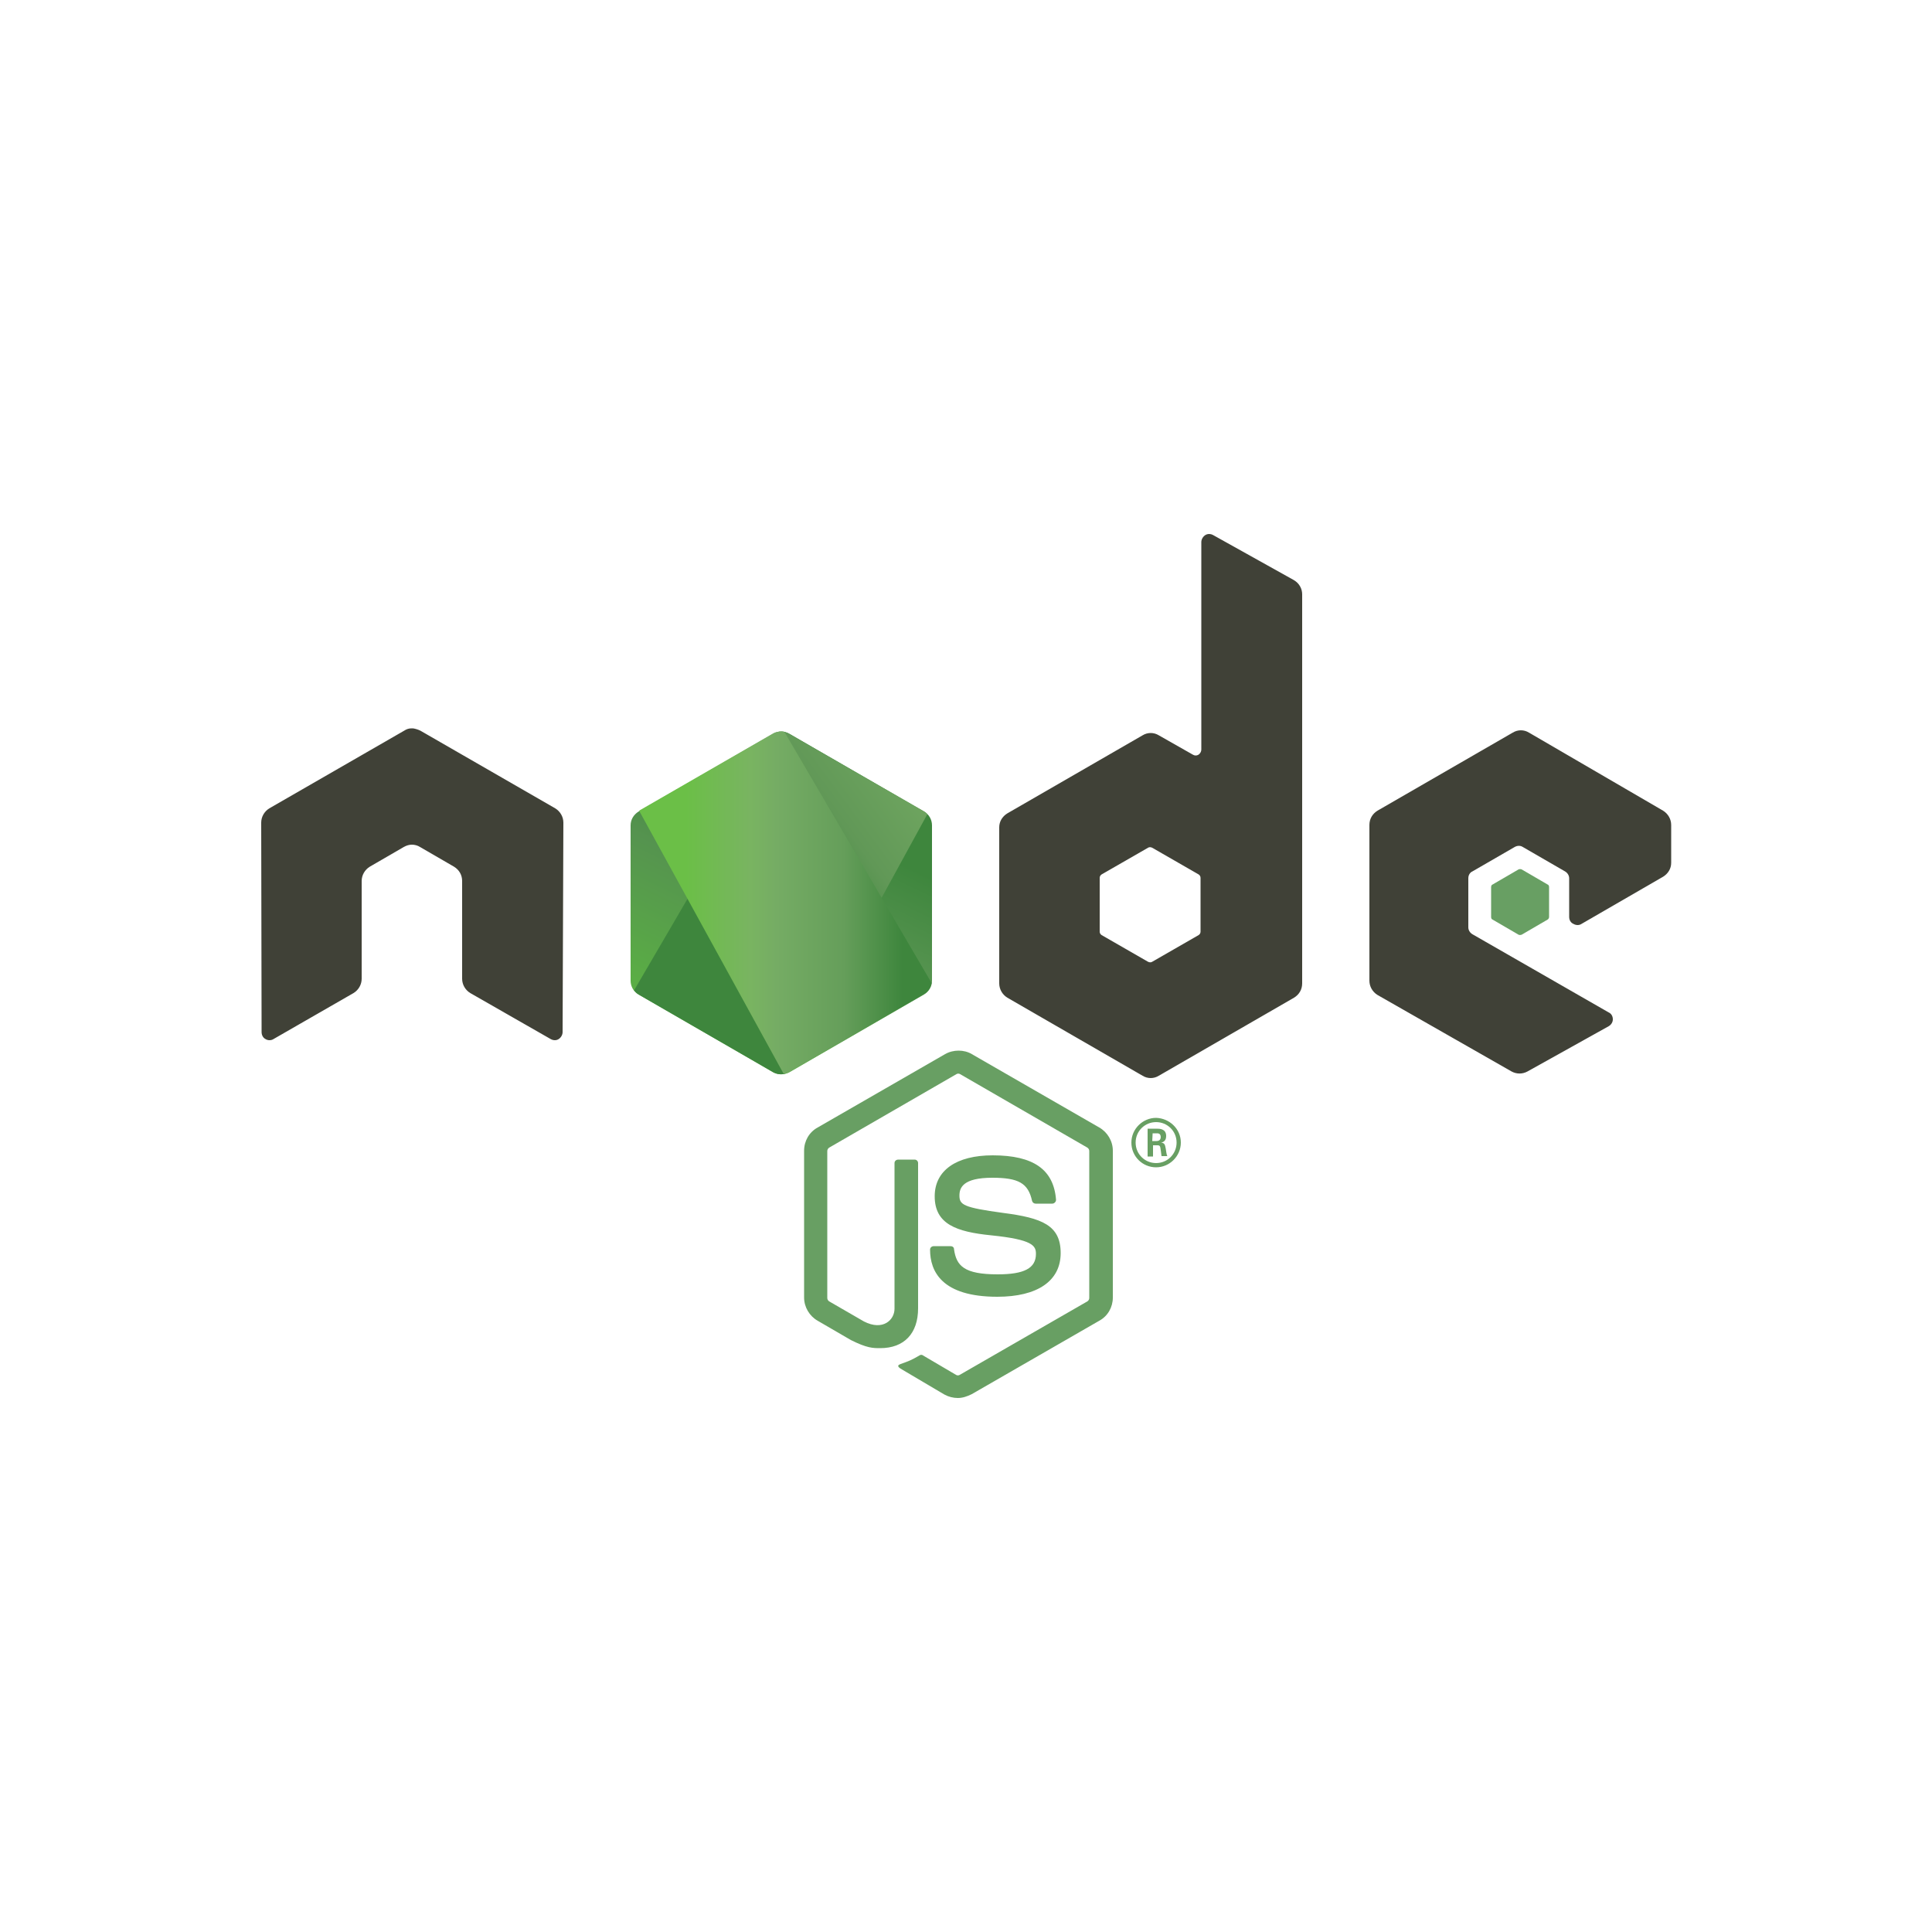
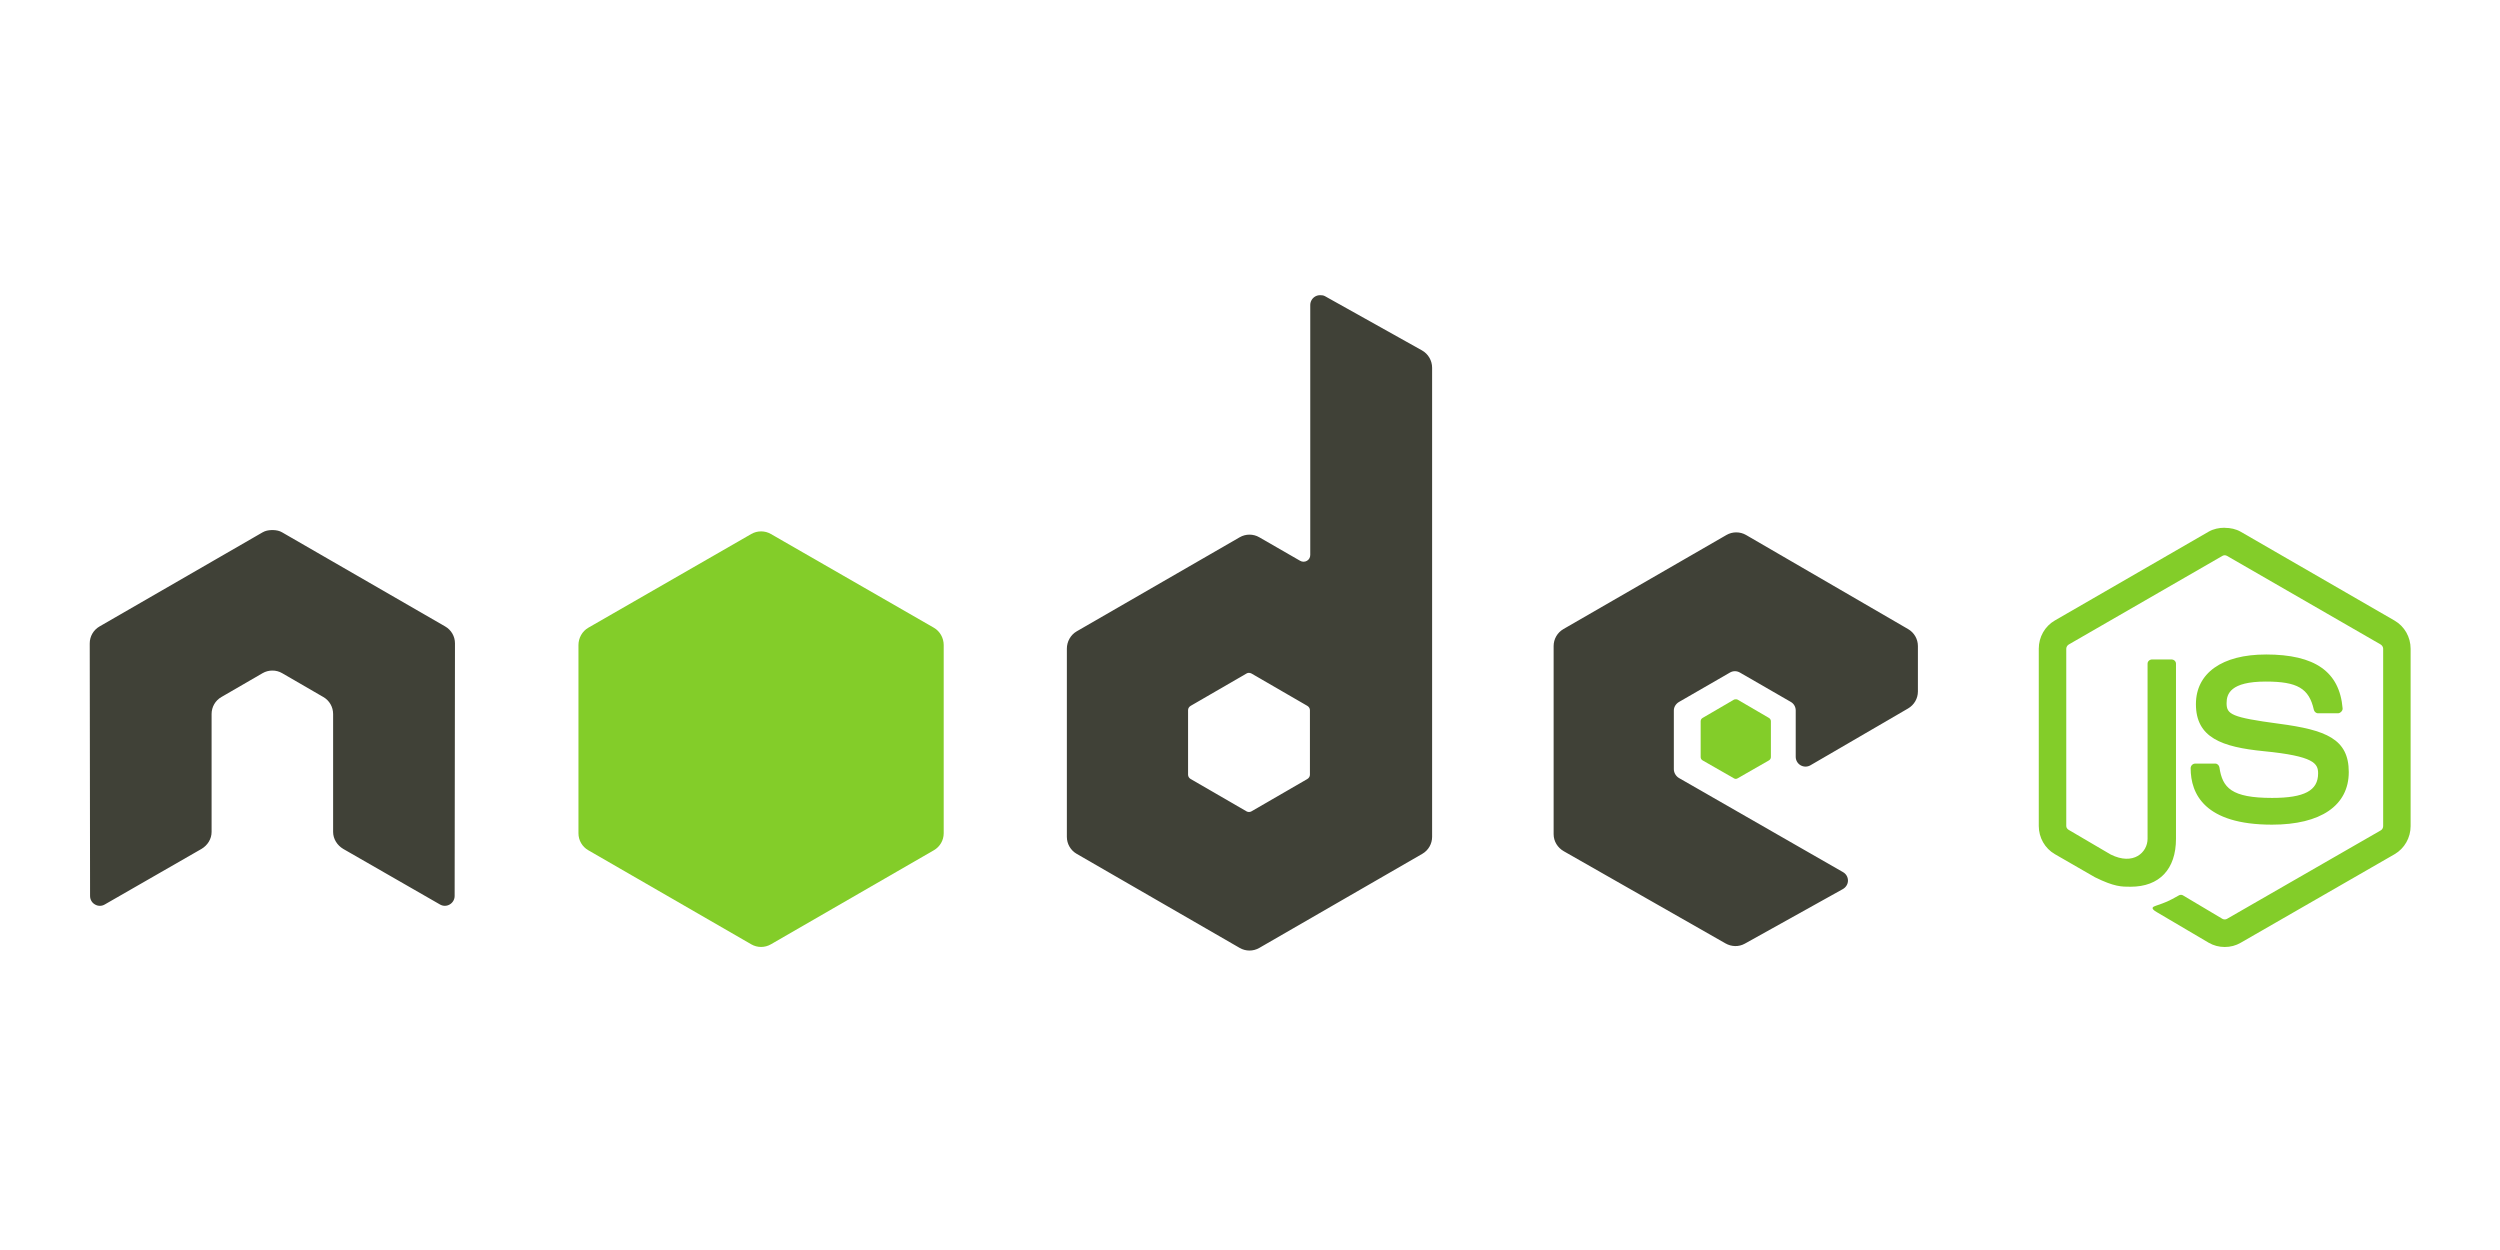
- <svg xmlns="http://www.w3.org/2000/svg" xmlns:xlink="http://www.w3.org/1999/xlink" version="1.1" id="Layer_1" x="0px" y="0px" viewBox="0 0 500 500" style="enable-background:new 0 0 500 500;" xml:space="preserve">
-   <style type="text/css">
- 	.st0{fill:#689F63;}
- 	.st1{fill:#404137;}
- 	.st2{clip-path:url(#XMLID_39_);fill:url(#SVGID_1_);}
- 	.st3{clip-path:url(#XMLID_40_);fill:url(#SVGID_2_);}
- 	.st4{clip-path:url(#XMLID_41_);fill:url(#SVGID_3_);}
- </style>
-   <g id="XMLID_1_">
-     <path id="XMLID_2_" class="st0" d="M247.9,361.8c-1.2,0-2.4-0.3-3.5-0.9l-11-6.5c-1.6-0.9-0.8-1.2-0.3-1.4c2.2-0.8,2.6-0.9,5-2.3   c0.2-0.1,0.6-0.1,0.8,0.1l8.5,5c0.3,0.2,0.7,0.2,1,0l33-19c0.3-0.2,0.5-0.5,0.5-0.9v-38c0-0.4-0.2-0.7-0.5-0.9l-32.9-19   c-0.3-0.2-0.7-0.2-1,0l-32.9,19c-0.3,0.2-0.5,0.5-0.5,0.9v38c0,0.4,0.2,0.7,0.5,0.9l9,5.2c4.9,2.5,7.9-0.4,7.9-3.3V301   c0-0.5,0.4-0.9,1-0.9h4.2c0.5,0,0.9,0.4,0.9,0.9v37.6c0,6.5-3.6,10.3-9.8,10.3c-1.9,0-3.4,0-7.6-2.1l-8.6-5c-2.1-1.2-3.5-3.5-3.5-6   v-38c0-2.5,1.3-4.8,3.5-6l33-19c2.1-1.2,4.9-1.2,6.9,0l33,19c2.1,1.2,3.5,3.5,3.5,6v38c0,2.5-1.3,4.8-3.5,6l-33,19   C250.3,361.4,249.1,361.8,247.9,361.8" />
-     <path id="XMLID_3_" class="st0" d="M258.1,335.6c-14.4,0-17.4-6.6-17.4-12.2c0-0.5,0.4-0.9,1-0.9h4.3c0.5,0,0.9,0.3,0.9,0.8   c0.6,4.3,2.6,6.5,11.3,6.5c6.9,0,9.9-1.6,9.9-5.3c0-2.1-0.8-3.7-11.6-4.8c-9-0.9-14.6-2.9-14.6-10.1c0-6.7,5.6-10.6,15-10.6   c10.6,0,15.8,3.7,16.4,11.5c0,0.3-0.1,0.5-0.3,0.7c-0.2,0.2-0.4,0.3-0.7,0.3h-4.3c-0.4,0-0.8-0.3-0.9-0.7c-1-4.6-3.5-6-10.3-6   c-7.6,0-8.5,2.6-8.5,4.6c0,2.4,1,3.1,11.3,4.5c10.1,1.3,14.9,3.2,14.9,10.4C274.5,331.5,268.5,335.6,258.1,335.6 M298.2,295.3h1.1   c0.9,0,1.1-0.6,1.1-1c0-1-0.7-1-1-1h-1.1L298.2,295.3z M296.8,292.1h2.5c0.8,0,2.5,0,2.5,1.9c0,1.3-0.8,1.6-1.3,1.7   c1,0.1,1,0.7,1.2,1.6c0.1,0.6,0.2,1.6,0.4,1.9h-1.5c0-0.3-0.3-2.1-0.3-2.2c-0.1-0.4-0.2-0.6-0.7-0.6h-1.2v2.9h-1.4V292.1z    M293.9,295.7c0,3,2.4,5.3,5.3,5.3c3,0,5.3-2.4,5.3-5.3c0-3-2.4-5.3-5.3-5.3C296.3,290.4,293.9,292.7,293.9,295.7 M305.6,295.7   c0,3.5-2.9,6.4-6.4,6.4c-3.5,0-6.4-2.8-6.4-6.4c0-3.6,3-6.4,6.4-6.4C302.6,289.4,305.6,292.1,305.6,295.7" />
-     <path id="XMLID_9_" class="st1" d="M145.8,212.9c0-1.5-0.8-2.9-2.1-3.7l-34.9-20.1c-0.6-0.3-1.3-0.5-1.9-0.6h-0.4   c-0.7,0-1.3,0.2-1.9,0.6l-34.9,20.1c-1.3,0.8-2.1,2.2-2.1,3.7l0.1,54.2c0,0.8,0.4,1.5,1,1.8c0.6,0.4,1.5,0.4,2.1,0L91.5,257   c1.3-0.8,2.1-2.2,2.1-3.7v-25.3c0-1.5,0.8-2.9,2.1-3.7l8.8-5.1c0.7-0.4,1.4-0.6,2.1-0.6c0.7,0,1.5,0.2,2.1,0.6l8.8,5.1   c1.3,0.8,2.1,2.1,2.1,3.7v25.3c0,1.5,0.8,2.9,2.1,3.7l20.8,11.9c0.7,0.4,1.5,0.4,2.1,0c0.6-0.4,1-1.1,1-1.8L145.8,212.9z    M310.7,241.1c0,0.4-0.2,0.7-0.5,0.9l-12,6.9c-0.3,0.2-0.7,0.2-1.1,0l-12-6.9c-0.3-0.2-0.5-0.5-0.5-0.9v-13.9   c0-0.4,0.2-0.7,0.5-0.9l12-6.9c0.3-0.2,0.7-0.2,1.1,0l12,6.9c0.3,0.2,0.5,0.5,0.5,0.9L310.7,241.1z M314,138.5   c-0.7-0.4-1.5-0.4-2.1,0c-0.6,0.4-1,1.1-1,1.8V194c0,0.5-0.3,1-0.7,1.3c-0.5,0.3-1,0.3-1.5,0l-8.8-5c-1.3-0.8-2.9-0.8-4.2,0   l-35,20.2c-1.3,0.8-2.1,2.1-2.1,3.6v40.4c0,1.5,0.8,2.9,2.1,3.7l35,20.2c1.3,0.8,2.9,0.8,4.2,0l35-20.2c1.3-0.8,2.1-2.1,2.1-3.7   V153.8c0-1.5-0.8-2.9-2.2-3.7L314,138.5z M430.4,226.9c1.3-0.8,2.1-2.1,2.1-3.6v-9.8c0-1.5-0.8-2.9-2.1-3.7l-34.7-20.2   c-1.3-0.8-2.9-0.8-4.2,0l-35,20.2c-1.3,0.8-2.1,2.1-2.1,3.7v40.3c0,1.5,0.8,2.9,2.1,3.7l34.7,19.8c1.3,0.7,2.8,0.7,4.1,0l21-11.7   c0.7-0.4,1.1-1.1,1.1-1.8c0-0.8-0.4-1.5-1.1-1.8l-35.2-20.2c-0.7-0.4-1.1-1.1-1.1-1.8v-12.7c0-0.8,0.4-1.5,1.1-1.8l10.9-6.3   c0.7-0.4,1.5-0.4,2.1,0l10.9,6.3c0.7,0.4,1.1,1.1,1.1,1.8v10c0,0.8,0.4,1.5,1.1,1.8c0.7,0.4,1.5,0.4,2.1,0L430.4,226.9z" />
-     <path id="XMLID_14_" class="st0" d="M393,225c0.2-0.1,0.6-0.1,0.8,0l6.7,3.9c0.3,0.1,0.4,0.4,0.4,0.7v7.7c0,0.3-0.2,0.6-0.4,0.7   l-6.7,3.9c-0.3,0.1-0.6,0.1-0.8,0l-6.7-3.9c-0.3-0.1-0.4-0.4-0.4-0.7v-7.7c0-0.3,0.1-0.6,0.4-0.7L393,225z" />
-     <g id="XMLID_15_">
-       <defs>
-         <path id="XMLID_16_" d="M200.1,189.9l-34.8,20.1c-1.3,0.8-2.1,2.1-2.1,3.6v40.2c0,1.5,0.8,2.9,2.1,3.6l34.8,20.1     c1.3,0.7,2.9,0.7,4.2,0l34.8-20.1c1.3-0.8,2.1-2.1,2.1-3.6v-40.2c0-1.5-0.8-2.9-2.1-3.6l-34.8-20.1c-0.7-0.4-1.4-0.6-2.1-0.6     S200.8,189.5,200.1,189.9" />
-       </defs>
-       <clipPath id="XMLID_39_">
-         <use xlink:href="#XMLID_16_" style="overflow:visible;" />
-       </clipPath>
-       <linearGradient id="SVGID_1_" gradientUnits="userSpaceOnUse" x1="0.377" y1="-4.703351e-002" x2="0.996" y2="-4.703351e-002" gradientTransform="matrix(-81.162 165.5699 -165.5699 -81.162 250.1612 116.2246)">
-         <stop offset="0" style="stop-color:#3E863D" />
-         <stop offset="0.3" style="stop-color:#3E863D" />
-         <stop offset="0.5" style="stop-color:#55934F" />
-         <stop offset="0.8" style="stop-color:#5AAD45" />
-         <stop offset="1" style="stop-color:#5AAD45" />
-       </linearGradient>
-       <polygon class="st2" points="276.3,206.5 178.3,158.5 128.1,261 226.1,309   " />
-     </g>
-     <g id="XMLID_17_">
-       <defs>
-         <path id="XMLID_18_" d="M164.1,256.3c0.3,0.4,0.7,0.8,1.2,1.1l29.8,17.2l5,2.9c0.7,0.4,1.6,0.6,2.4,0.5c0.3,0,0.6-0.1,0.8-0.2     l36.7-67.1c-0.3-0.3-0.6-0.6-1-0.8l-22.8-13.1l-12-6.9c-0.3-0.2-0.7-0.3-1.1-0.4L164.1,256.3z" />
-       </defs>
-       <clipPath id="XMLID_40_">
-         <use xlink:href="#XMLID_18_" style="overflow:visible;" />
-       </clipPath>
-       <linearGradient id="SVGID_2_" gradientUnits="userSpaceOnUse" x1="5.026797e-002" y1="0.133" x2="0.669" y2="0.133" gradientTransform="matrix(147.809 -109.2133 109.2133 147.809 134.3817 253.3567)">
-         <stop offset="0" style="stop-color:#3E863D" />
-         <stop offset="0.57" style="stop-color:#3E863D" />
-         <stop offset="0.72" style="stop-color:#619857" />
-         <stop offset="1" style="stop-color:#76AC64" />
-       </linearGradient>
-       <polygon class="st3" points="121.8,220.7 190.9,314.3 282.4,246.8 213.2,153.1   " />
-     </g>
-     <g id="XMLID_19_">
-       <defs>
-         <path id="XMLID_20_" d="M201.8,189.3c-0.6,0.1-1.2,0.2-1.7,0.5l-34.7,20l37.4,68.1c0.5-0.1,1-0.2,1.5-0.5l34.8-20.1     c1.1-0.6,1.8-1.7,2-2.9L203,189.4c-0.3-0.1-0.6-0.1-0.8-0.1C202,189.3,201.9,189.3,201.8,189.3" />
-       </defs>
-       <clipPath id="XMLID_41_">
-         <use xlink:href="#XMLID_20_" style="overflow:visible;" />
-       </clipPath>
-       <linearGradient id="SVGID_3_" gradientUnits="userSpaceOnUse" x1="0.13" y1="0.284" x2="0.749" y2="0.284" gradientTransform="matrix(122.2438 0 0 122.2438 149.5464 198.9629)">
-         <stop offset="0" style="stop-color:#6BBF47" />
-         <stop offset="0.16" style="stop-color:#6BBF47" />
-         <stop offset="0.38" style="stop-color:#79B461" />
-         <stop offset="0.47" style="stop-color:#75AC64" />
-         <stop offset="0.7" style="stop-color:#659E5A" />
-         <stop offset="0.9" style="stop-color:#3E863D" />
-         <stop offset="1" style="stop-color:#3E863D" />
-       </linearGradient>
-       <rect x="165.5" y="189.3" class="st4" width="75.6" height="88.6" />
-     </g>
+ <svg xmlns="http://www.w3.org/2000/svg" width="120" height="60" preserveAspectRatio="xMidYMid">
+   <g transform="matrix(.217946 0 0 .217946 4.120542 14.08555)">
+     <path d="M471.05 51.6c-1.245 0-2.455.257-3.526.863l-33.888 19.57c-2.193 1.263-3.526 3.65-3.526 6.188v39.07c0 2.537 1.333 4.92 3.526 6.187l8.85 5.1c4.3 2.12 5.886 2.086 7.843 2.086 6.366 0 10-3.863 10-10.577V81.542c0-.545-.472-.935-1.007-.935h-4.245c-.544 0-1.007.4-1.007.935v38.565c0 2.976-3.1 5.97-8.13 3.454l-9.2-5.396c-.325-.177-.576-.5-.576-.863v-39.07c0-.37.248-.748.576-.935l33.817-19.5c.317-.182.694-.182 1.007 0l33.817 19.5c.322.193.576.553.576.935v39.07c0 .373-.187.755-.504.935l-33.888 19.5c-.3.173-.7.173-1.007 0l-8.706-5.18c-.26-.152-.613-.14-.863 0-2.403 1.362-2.855 1.52-5.108 2.302-.555.193-1.4.494.288 1.44l11.368 6.7c1.082.626 2.288.935 3.526.935 1.255 0 2.443-.3 3.526-.935l33.888-19.5c2.193-1.276 3.526-3.65 3.526-6.187v-39.07c0-2.538-1.333-4.92-3.526-6.188l-33.888-19.57c-1.062-.606-2.28-.863-3.526-.863zm9.066 27.918c-9.65 0-15.397 4.107-15.397 10.936 0 7.4 5.704 9.444 14.966 10.36 11.08 1.085 11.944 2.712 11.944 4.893 0 3.783-3.016 5.396-10.145 5.396-8.956 0-10.925-2.236-11.584-6.7-.078-.478-.446-.863-.935-.863h-4.4a1.03 1.03 0 0 0-1.007 1.007c0 5.703 3.102 12.447 17.916 12.447 10.723 0 16.908-4.2 16.908-11.584 0-7.3-4.996-9.273-15.397-10.65-10.5-1.4-11.512-2.07-11.512-4.533 0-2.032.85-4.75 8.634-4.75 6.953 0 9.523 1.5 10.577 6.188.092.44.48.8.935.8h4.4c.27 0 .532-.166.72-.36.184-.207.314-.44.288-.72-.68-8.074-6.064-11.872-16.908-11.872z" fill="#83cd29" />
+     <path d="M271.82.383a2.18 2.18 0 0 0-1.079.288 2.18 2.18 0 0 0-1.079 1.871v55.042c0 .54-.252 1.024-.72 1.295a1.5 1.5 0 0 1-1.511 0l-8.994-5.18a4.31 4.31 0 0 0-4.317 0L218.218 74.42c-1.342.774-2.16 2.264-2.16 3.813v41.443a4.31 4.31 0 0 0 2.159 3.741l35.903 20.722a4.3 4.3 0 0 0 4.317 0l35.903-20.722a4.31 4.31 0 0 0 2.159-3.741V16.356c0-1.572-.858-3.047-2.23-3.813L272.9.598c-.336-.187-.708-.22-1.08-.216zM40.86 52.115c-.685.028-1.328.147-1.943.504L3.015 73.34a4.3 4.3 0 0 0-2.158 3.741L.93 132.7c0 .774.4 1.492 1.08 1.87.667.4 1.494.4 2.158 0l21.297-12.232c1.35-.8 2.23-2.196 2.23-3.74V92.623c0-1.55.815-2.97 2.16-3.74l9.066-5.252a4.25 4.25 0 0 1 2.158-.576 4.24 4.24 0 0 1 2.159.576L52.3 88.88c1.343.77 2.158 2.192 2.158 3.74v25.974c0 1.546.9 2.95 2.23 3.74l21.297 12.232c.67.4 1.495.4 2.158 0 .66-.38 1.08-1.097 1.08-1.87l.072-55.617a4.28 4.28 0 0 0-2.158-3.741L43.235 52.618c-.607-.356-1.253-.476-1.943-.504h-.43zm322.624.504a4.29 4.29 0 0 0-2.159.576l-35.903 20.722c-1.34.775-2.16 2.192-2.16 3.74V119.1c0 1.558.878 2.97 2.23 3.74l35.615 20.3c1.315.75 2.92.807 4.245.07l21.585-12.016c.685-.38 1.148-1.09 1.15-1.87s-.403-1.482-1.08-1.87l-36.12-20.722c-.676-.386-1.15-1.167-1.15-1.943V91.83c0-.774.48-1.484 1.15-1.87l11.224-6.476c.668-.386 1.488-.386 2.16 0L375.5 89.96a2.15 2.15 0 0 1 1.079 1.87v10.217a2.15 2.15 0 0 0 1.079 1.87c.673.388 1.488.39 2.16 0L401.33 91.4c1.335-.776 2.16-2.197 2.16-3.74v-10a4.32 4.32 0 0 0-2.159-3.741l-35.687-20.722a4.28 4.28 0 0 0-2.159-.576zm-107.35 30.94a1.21 1.21 0 0 1 .576.143l12.303 7.123c.334.193.576.55.576.935v14.246c0 .387-.24.743-.576.935l-12.303 7.123c-.335.19-.744.19-1.08 0l-12.303-7.123c-.335-.193-.576-.55-.576-.935V91.758c0-.386.242-.74.576-.935l12.303-7.122c.168-.097.316-.143.504-.143v-.001z" fill="#404137" />
+     <path d="M148.714 52.402a4.31 4.31 0 0 0-2.16.576l-35.903 20.65c-1.342.774-2.158 2.265-2.158 3.813v41.443a4.3 4.3 0 0 0 2.158 3.74l35.903 20.722a4.3 4.3 0 0 0 4.317 0l35.903-20.722a4.31 4.31 0 0 0 2.159-3.741V77.44c0-1.55-.816-3.04-2.16-3.813l-35.903-20.65a4.27 4.27 0 0 0-2.16-.576zm214.7 36.983c-.143 0-.302 0-.432.07l-6.907 4.03a.84.84 0 0 0-.432.719v7.915c0 .298.173.57.432.72l6.907 3.957a.75.75 0 0 0 .79 0l6.907-3.957c.256-.147.432-.422.432-.72v-7.915c0-.298-.175-.57-.432-.72l-6.907-4.03c-.128-.076-.216-.07-.36-.07z" fill="#83cd29" />
  </g>
</svg>
